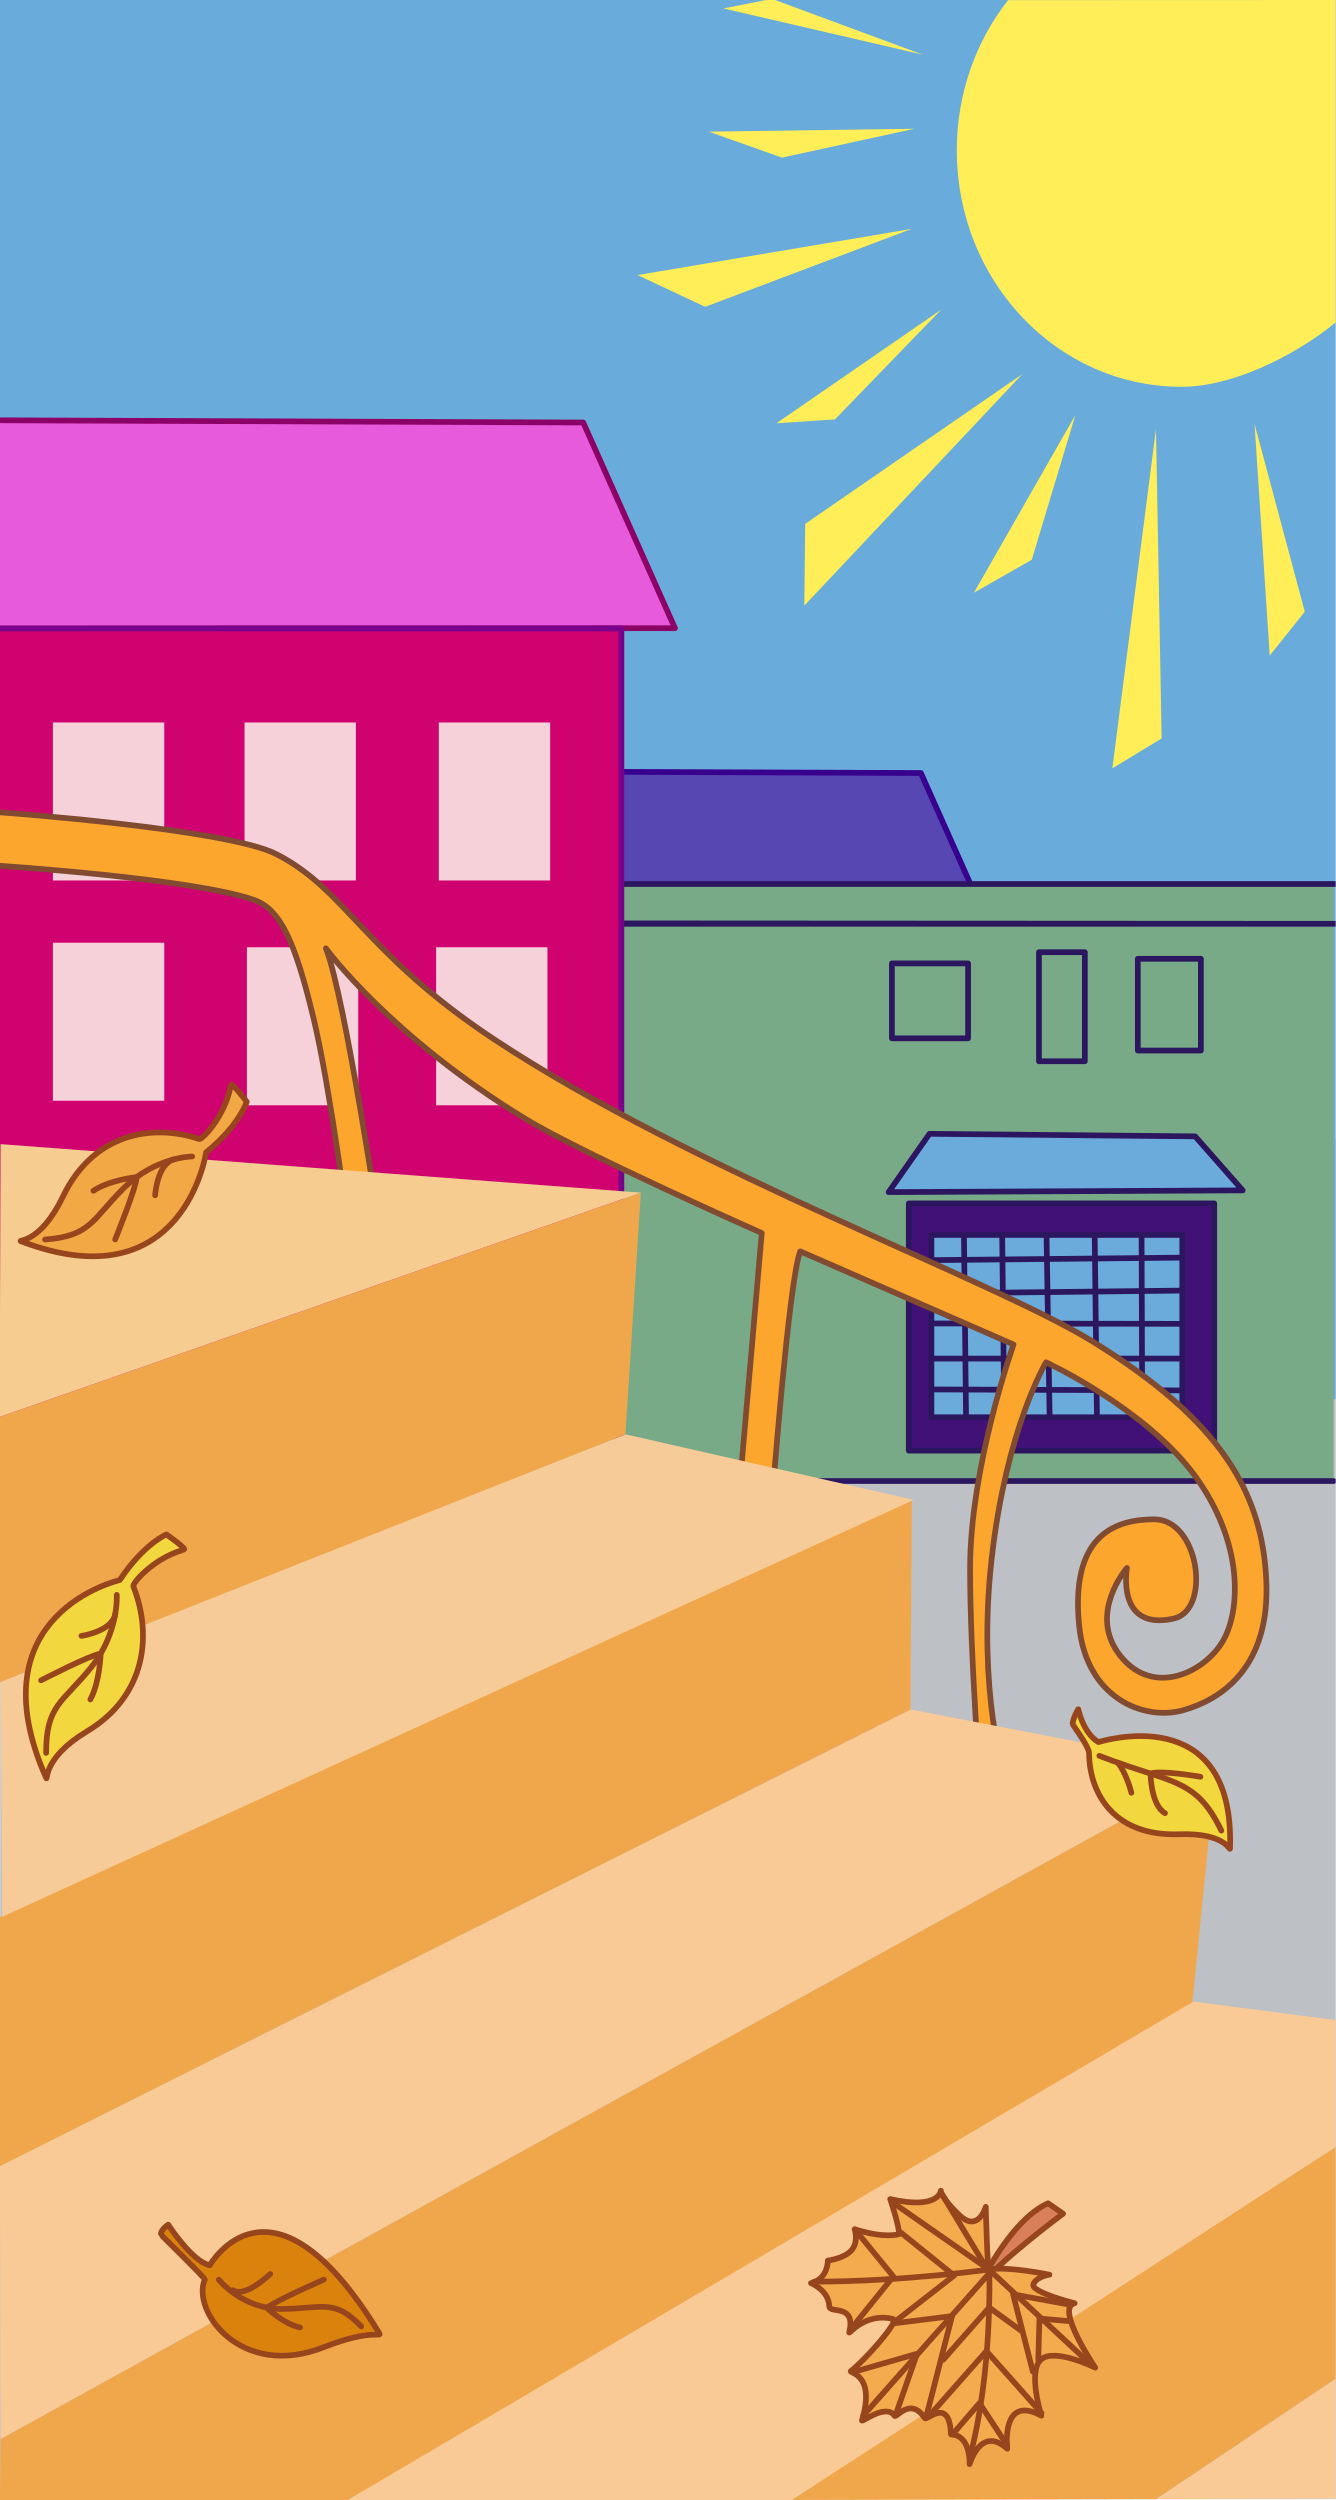
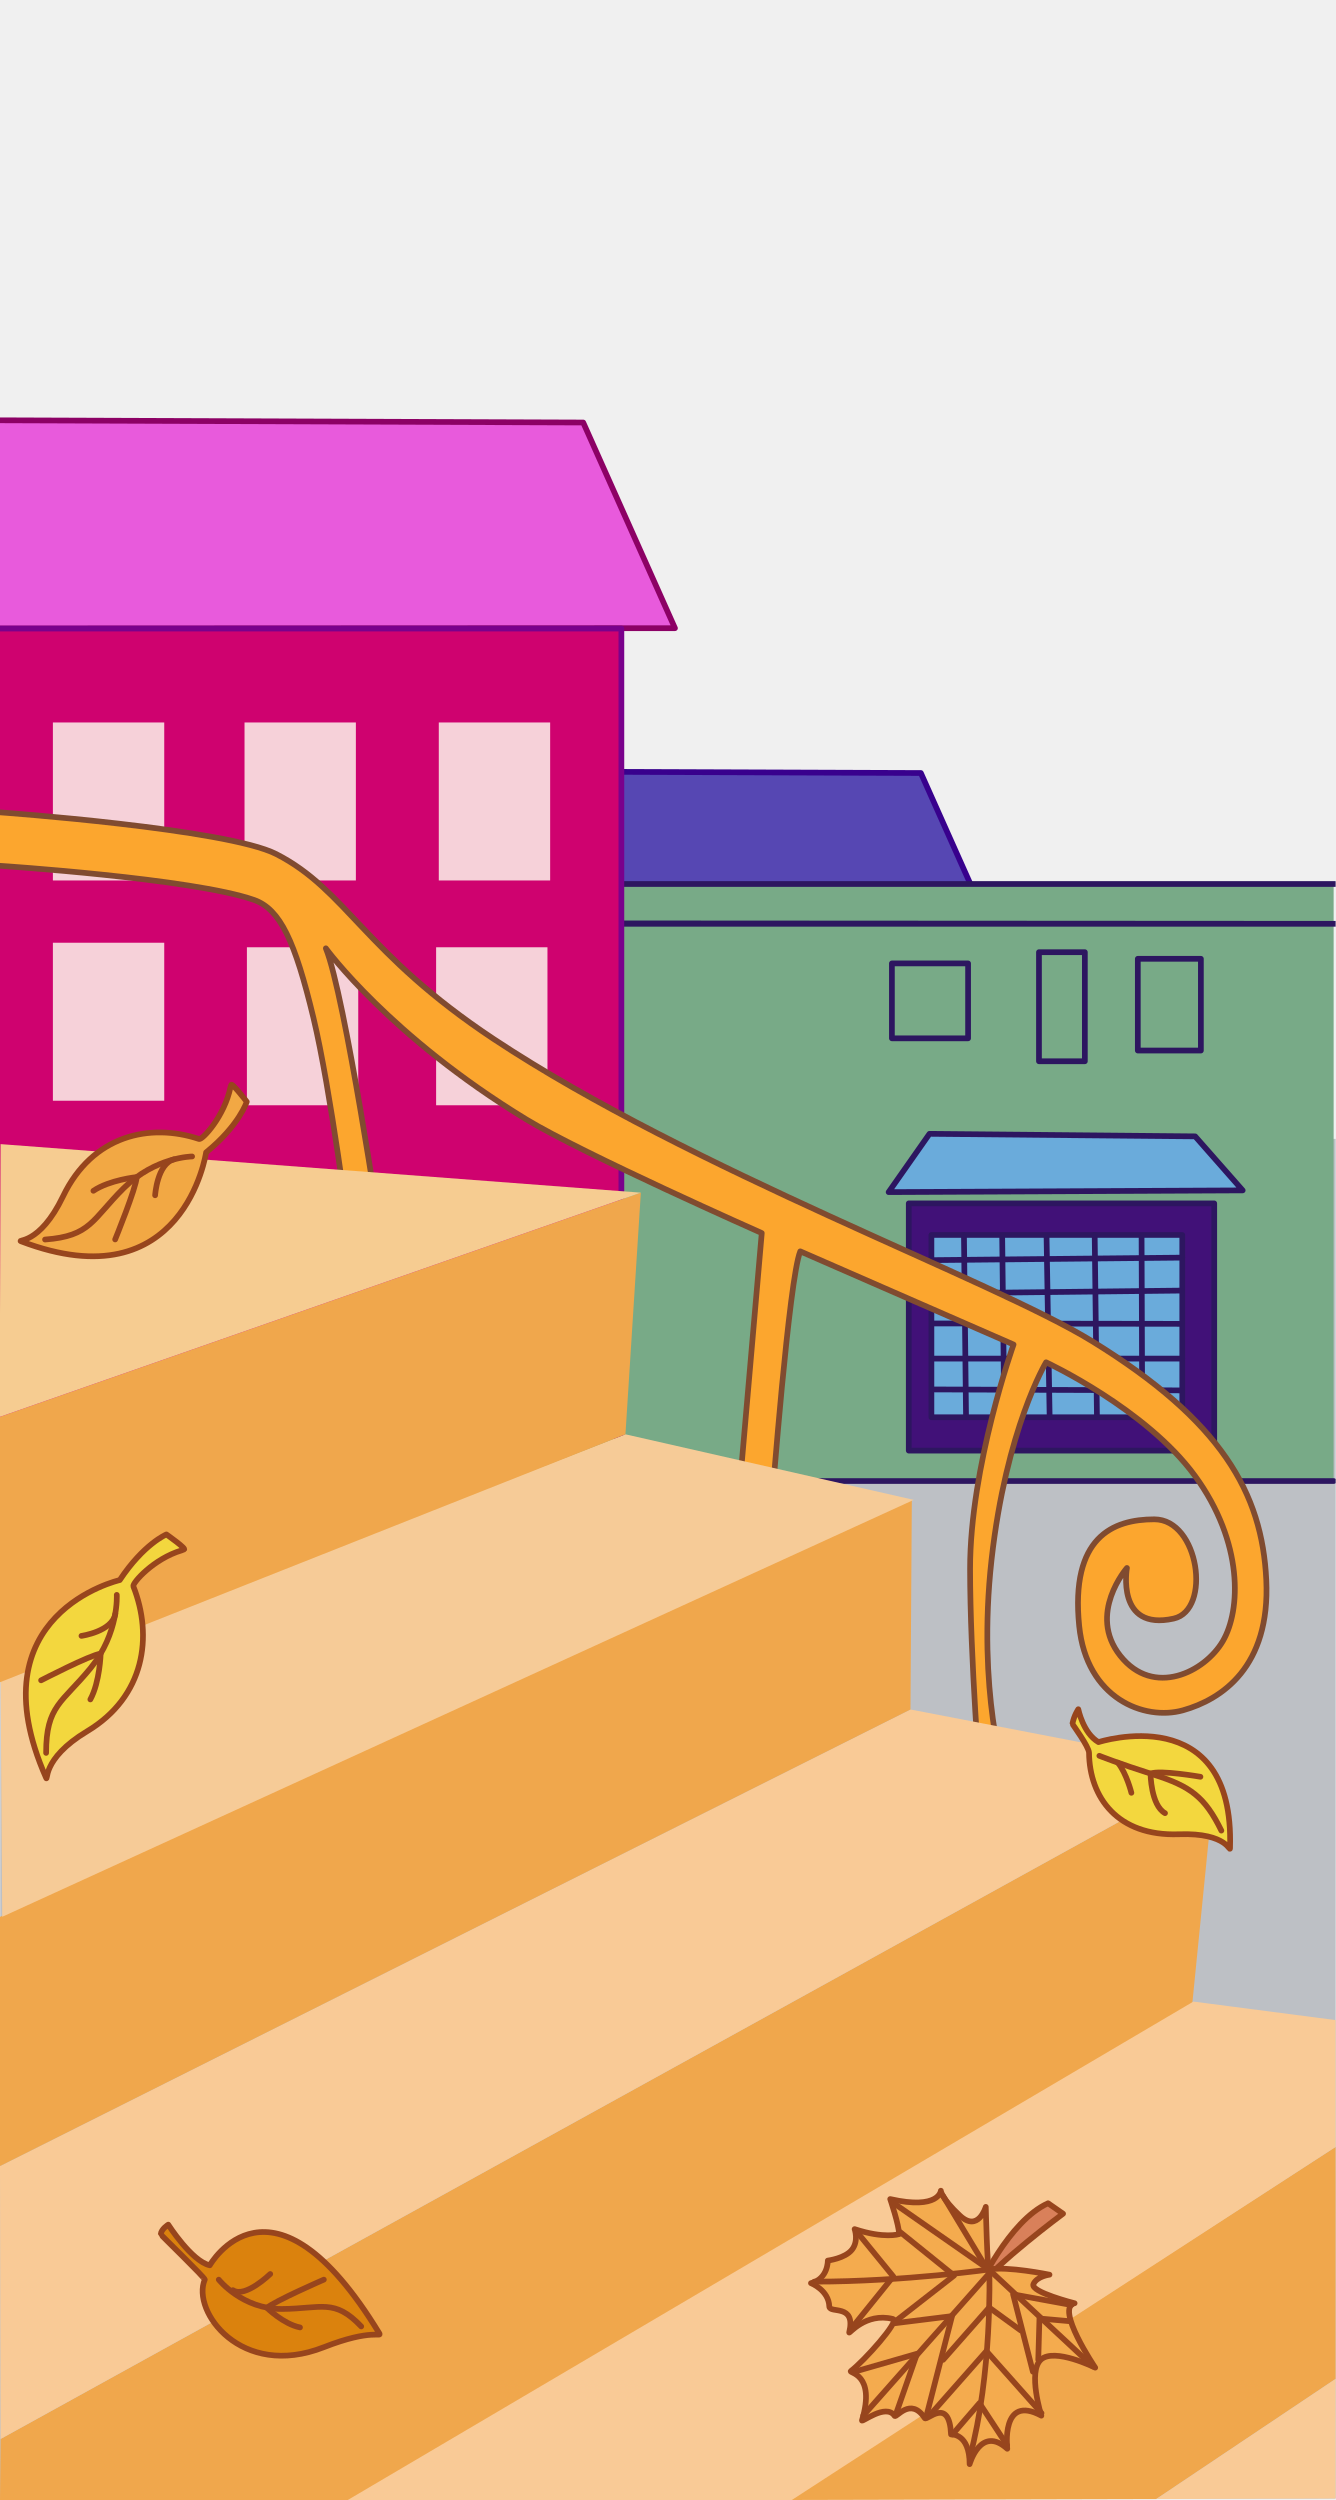
<svg xmlns="http://www.w3.org/2000/svg" width="390" height="730" viewBox="0 0 390 730" fill="none">
  <g clip-path="url(#clip0_291_1642)">
    <path d="M0 730L0.169 334.082L390.119 332.542V729.576L0 730Z" fill="#BDC0C5" />
-     <path d="M-0.102 409.566L-0 0H390V408.576L-0.102 409.566Z" fill="#69ABDB" />
-     <path d="M390 -9.76324e-05C389.949 0.328 390.23 93.934 390 94.126C381.617 101.23 362.29 112.943 344.923 112.943C308.726 112.943 279.381 82.05 279.381 43.935C279.381 27.264 284.995 11.97 294.348 0.043M235.124 152.961L298.512 109.247L234.847 176.861L235.124 152.961ZM337.543 125.277L324.807 224.365L339.202 215.621L337.543 125.277ZM314.011 121.195L284.392 173.072L301.278 163.454L314.011 121.195ZM366.329 123.818L370.757 191.432L380.998 178.612L366.329 123.818ZM274.852 90.398L243.808 122.467L226.724 123.593L274.852 90.398ZM266.229 66.826L186.154 80.314L205.904 89.589L266.229 66.826ZM267.029 37.598L228.326 46.027L206.971 38.443L267.029 37.598ZM269.432 15.958L211.244 2.466L225.39 -0.342L269.432 15.958Z" fill="#FFEE57" />
    <path d="M98.594 225.068L268.892 225.721L295.688 285.775L98.493 285.879L98.594 225.068Z" fill="#5647B3" stroke="#38018D" stroke-width="1.667" stroke-miterlimit="10" stroke-linecap="round" stroke-linejoin="round" />
    <path d="M-0.579 432.461L-0 258.131H389.421V432.461H-0.579Z" fill="#78AA87" />
    <path d="M0.904 269.753H390.328C390.328 269.753 -0.017 269.436 0.904 269.753ZM260.436 281.316H282.681V303.188H260.436V281.316ZM303.38 278.037H316.776V309.889H303.38V278.037ZM332.241 279.969H350.658V306.759H332.241V279.969Z" stroke="#2D1660" stroke-width="1.667" stroke-miterlimit="10" stroke-linecap="round" stroke-linejoin="round" />
    <path d="M265.361 351.39H354.557V423.578H265.361V351.39Z" fill="#411178" stroke="#2D1660" stroke-width="1.667" stroke-miterlimit="10" stroke-linecap="round" stroke-linejoin="round" />
    <path d="M271.969 360.612H345.224V413.847H271.969V360.612Z" fill="#6AABDB" stroke="#2D1660" stroke-width="1.667" stroke-miterlimit="10" stroke-linecap="round" stroke-linejoin="round" />
    <path d="M272.203 367.961L345.224 367.227M272.535 377.668L344.926 376.851M272.362 386.447L344.923 386.565M345.224 396.705H272.203M344.926 405.994L272.366 405.716M281.476 360.668L282.082 413.804M293.257 413.847L292.635 360.804M305.591 360.932L306.495 413.847M320.31 413.804L319.647 360.568M333.524 413.843L333.341 360.932" stroke="#2D1660" stroke-width="1.667" stroke-miterlimit="10" stroke-linecap="round" stroke-linejoin="round" />
    <path d="M259.48 348.096L362.862 347.591L348.985 331.818L271.414 331.076L259.48 348.096Z" fill="#6AABDB" stroke="#2D1660" stroke-width="1.667" stroke-miterlimit="10" stroke-linecap="round" stroke-linejoin="round" />
    <path d="M389.424 432.464H-0.579M0.904 258.133H389.844" stroke="#2D1660" stroke-width="1.667" stroke-miterlimit="10" stroke-linecap="round" stroke-linejoin="round" />
    <path d="M-8.94666e-05 122.725L170.298 123.374L197.09 183.429L-0.102 183.532" fill="#E85ADC" />
    <path d="M-8.94632e-05 122.725L170.298 123.374L197.09 183.429L-0.102 183.532" stroke="#8C0165" stroke-width="1.667" stroke-miterlimit="10" stroke-linecap="round" stroke-linejoin="round" />
    <path d="M-0.102 183.532H181.443V419.29L-0.095 419.742" fill="#CF026F" />
    <path d="M-0.102 183.532H181.443V419.29L-0.095 419.742" stroke="#7A018C" stroke-width="1.667" stroke-miterlimit="10" stroke-linecap="round" stroke-linejoin="round" />
    <path d="M15.444 210.962H47.958V257.09H15.444V210.962ZM71.402 210.962H103.915V257.09H71.402V210.962ZM72.096 276.609H104.609V322.736H72.095L72.096 276.609ZM15.444 275.279H47.958V321.406H15.444V275.279ZM128.128 210.962H160.645V257.09H128.128V210.962ZM127.346 276.609H159.859V322.736H127.345L127.346 276.609Z" fill="#F6D1D9" />
    <path d="M-0.102 252.811C-0.102 252.811 56.418 256.532 74.172 262.777C81.853 265.479 86.146 274.886 91.509 297.142C96.539 318.005 102.058 361.171 102.058 361.171L111.296 361.773C111.296 361.773 100.693 290.384 95.148 276.91C95.148 276.91 113.748 302.542 153.675 326.859C170.044 336.829 222.434 360.052 222.434 360.052L215.984 434.172L225.406 438.745C225.406 438.745 230.389 373.376 233.68 365.395L295.959 392.603C295.959 392.603 283.264 428.076 283.264 458.093C283.264 484.106 286.303 521.851 286.303 521.851L293.461 519.366C293.461 519.366 285.264 493.82 289.526 455.473C293.792 417.13 305.455 397.789 305.455 397.789C305.455 397.789 334.603 411.345 348.887 430.896C363.17 450.45 362.341 470.219 357.056 479.234C351.768 488.248 336.862 495.727 327.125 483.497C317.389 471.264 329.062 457.847 329.062 457.847C329.062 457.847 325.754 476.396 342.718 472.625C353.813 470.159 350.156 443.642 337.062 443.642C324.948 443.642 312.51 448.839 315.124 474.789C317.25 495.937 334.116 502.571 345.434 499.405C356.751 496.236 370.973 486.734 369.751 461.322C368.533 435.908 356.66 414.938 319.041 391.715C289.831 373.686 202.009 341.727 144.179 303.405C106.252 278.272 101.218 259.911 80.672 249.392C66.229 241.996 -0.095 237.202 -0.095 237.202" fill="#FCA62E" />
    <path d="M-0.102 252.811C-0.102 252.811 56.418 256.532 74.172 262.777C81.853 265.479 86.146 274.886 91.509 297.142C96.539 318.005 102.058 361.171 102.058 361.171L111.296 361.773C111.296 361.773 100.693 290.384 95.148 276.91C95.148 276.91 113.748 302.542 153.675 326.859C170.044 336.829 222.434 360.052 222.434 360.052L215.984 434.172L225.406 438.745C225.406 438.745 230.389 373.376 233.68 365.395L295.959 392.603C295.959 392.603 283.264 428.076 283.264 458.093C283.264 484.106 286.303 521.851 286.303 521.851L293.461 519.366C293.461 519.366 285.264 493.82 289.526 455.473C293.792 417.13 305.455 397.789 305.455 397.789C305.455 397.789 334.603 411.345 348.887 430.896C363.17 450.45 362.341 470.219 357.056 479.234C351.768 488.248 336.862 495.727 327.125 483.497C317.389 471.264 329.062 457.847 329.062 457.847C329.062 457.847 325.754 476.396 342.718 472.625C353.813 470.159 350.156 443.642 337.062 443.642C324.948 443.642 312.51 448.839 315.124 474.789C317.25 495.937 334.116 502.571 345.434 499.405C356.751 496.236 370.973 486.734 369.751 461.322C368.533 435.908 356.66 414.938 319.041 391.715C289.831 373.686 202.009 341.727 144.179 303.405C106.252 278.272 101.218 259.911 80.672 249.392C66.229 241.996 -0.095 237.202 -0.095 237.202" stroke="#804B30" stroke-width="1.667" stroke-miterlimit="10" stroke-linecap="round" stroke-linejoin="round" />
    <path d="M355.012 516.372L348.075 585.804L106.708 730H0L0.169 712.174L355.012 516.372ZM390 626.895V694.633L337.62 729.719L230.516 730L390 626.895Z" fill="#F0A74C" />
    <path d="M0 632.495L265.857 499.169L355.011 516.372L0.17 712.174L0 632.495ZM101.549 730L348.464 584.46L390 589.871V626.895L231.214 730H101.549Z" fill="#F9CA96" />
    <path d="M0 559.729V632.495L265.857 499.169L266.253 437.961L0 559.729Z" fill="#F0A74C" />
    <path d="M0.169 489.728L0.646 559.705L266.805 437.961L182.63 418.819L0.169 489.728Z" fill="#F6CB97" />
    <path d="M-0.102 413.744L-0 491.213L182.63 418.819L187.125 348.257L-0.102 413.744Z" fill="#F0A74C" />
    <path d="M0.169 334.082L-0.102 413.744L187.125 348.257L0.169 334.082Z" fill="#F6CC91" />
    <path d="M390 694.633L390.119 729.576L337.621 729.718L390 694.633Z" fill="#F9CA96" />
    <path d="M285.647 668.244C285.647 668.244 294.476 648.561 306.037 643.35L310.418 646.397C310.418 646.397 290.312 661.322 285.647 668.244Z" fill="#D9805A" stroke="#97451D" stroke-width="1.667" stroke-miterlimit="10" stroke-linecap="round" stroke-linejoin="round" />
    <path d="M288.786 662.71C288.282 662.813 287.845 644.399 287.845 644.399C287.845 644.399 285.668 651.996 280.248 646.92C274.828 641.841 274.727 639.681 274.727 639.681C274.727 639.681 274.249 645.366 259.939 642.122C259.939 642.122 262.525 649.718 262.525 652.363C262.525 652.363 258.222 653.767 249.546 650.897C249.546 650.897 250.806 654.352 248.771 656.91C246.732 659.474 241.722 660.083 241.722 660.083C241.722 660.083 241.837 665.433 236.799 666.674C236.799 666.674 241.997 668.705 242.155 673.492C242.226 675.671 250.037 672.527 247.965 681.06C247.796 681.751 252.664 675.121 260.758 677.139C262.85 677.659 252.285 689.433 248.456 692.345C247.67 692.941 255.832 692.976 251.692 706.742C251.435 707.591 258.73 701.623 261.225 705.434C261.716 706.185 265.86 699.702 270.052 706.104C270.631 706.991 277.219 699.605 277.699 710.845C277.699 710.845 283.129 710.407 283.129 719.524C283.129 719.524 286.366 708.025 294.122 715.037C294.122 715.037 292.138 698.925 304.071 705.373C304.071 705.373 300.023 692.552 303.95 688.994C307.88 685.437 319.8 691.347 319.8 691.347C319.8 691.347 307.958 673.814 313.784 672.544C313.784 672.544 300.75 669.265 301.755 666.963C302.758 664.657 306.452 664.204 306.452 664.204C306.452 664.204 294.017 661.637 288.786 662.71Z" fill="#F4AB4E" />
    <path d="M248.278 680.299L260.839 664.73L250.208 651.701M260.839 643.239L288.789 662.716L319.119 690.993" stroke="#97451D" stroke-width="1.667" stroke-miterlimit="10" stroke-linecap="round" stroke-linejoin="round" />
    <path d="M275.393 641.247L288.89 663.639C288.89 663.639 289.781 693.049 283.172 717.58" stroke="#97451D" stroke-width="1.667" stroke-miterlimit="10" stroke-linecap="round" stroke-linejoin="round" />
    <path d="M252.074 705.358L289.977 662.541C289.977 662.541 264.109 666.241 237.797 666.241" stroke="#97451D" stroke-width="1.667" stroke-miterlimit="10" stroke-linecap="round" stroke-linejoin="round" />
    <path d="M262.951 651.84L278.595 664.458L261.58 677.722M249.626 692.511L267.778 687.286L261.597 704.965" stroke="#97451D" stroke-width="1.667" stroke-miterlimit="10" stroke-linecap="round" stroke-linejoin="round" />
    <path d="M261.255 678.388L277.996 676.3L270.48 705.618M278.111 710.875L286.002 701.704L294.094 714.044" stroke="#97451D" stroke-width="1.667" stroke-miterlimit="10" stroke-linecap="round" stroke-linejoin="round" />
    <path d="M271.76 704.965L288.027 686.522L304.118 704.63M303.173 689.068L303.518 677.002L312.189 677.775" stroke="#97451D" stroke-width="1.667" stroke-miterlimit="10" stroke-linecap="round" stroke-linejoin="round" />
    <path d="M312.835 673.056L295.827 669.944L301.603 692.536M275.393 689.068L288.836 673.791L298.058 680.495" stroke="#97451D" stroke-width="1.667" stroke-miterlimit="10" stroke-linecap="round" stroke-linejoin="round" />
    <path d="M288.788 662.716C288.284 662.819 287.847 644.405 287.847 644.405C287.847 644.405 285.67 652.001 280.25 646.925C274.83 641.846 274.729 639.686 274.729 639.686C274.729 639.686 274.251 645.371 259.941 642.127C259.941 642.127 262.528 649.723 262.528 652.368C262.528 652.368 258.224 653.772 249.548 650.903C249.548 650.903 250.807 654.357 248.772 656.916C246.734 659.479 241.724 660.088 241.724 660.088C241.724 660.088 241.839 665.439 236.802 666.679C236.802 666.679 241.998 668.711 242.157 673.498C242.228 675.676 250.038 672.532 247.967 681.065C247.797 681.757 252.665 675.127 260.76 677.145C262.853 677.665 252.286 689.438 248.457 692.351C247.672 692.946 255.834 692.982 251.694 706.748C251.437 707.596 258.732 701.629 261.227 705.44C261.719 706.192 265.862 699.708 270.053 706.11C270.632 706.997 277.22 699.612 277.701 710.85C277.701 710.85 283.131 710.412 283.131 719.53C283.131 719.53 286.368 708.031 294.124 715.042C294.124 715.042 292.14 698.931 304.074 705.379C304.074 705.379 300.025 692.557 303.952 689C307.882 685.443 319.802 691.353 319.802 691.353C319.802 691.353 307.96 673.819 313.786 672.55C313.786 672.55 300.753 669.271 301.758 666.968C302.76 664.662 306.453 664.209 306.453 664.209C306.453 664.209 294.019 661.643 288.788 662.716Z" stroke="#97451D" stroke-width="1.667" stroke-miterlimit="10" stroke-linecap="round" stroke-linejoin="round" />
    <path d="M34.968 461.383C34.968 461.383 -7.756 471.121 13.437 519.071C14.158 520.707 11.768 513.734 25.455 505.522C42.325 495.399 44.684 477.776 38.939 463.219C38.57 462.285 44.857 455.116 53.09 452.693C53.317 452.622 53.493 452.479 53.663 452.472C54.824 452.422 48.588 448.055 48.588 448.055C48.588 448.055 41.976 450.796 34.968 461.383Z" fill="#F3D73E" stroke="#97451D" stroke-width="1.667" stroke-miterlimit="10" stroke-linecap="round" stroke-linejoin="round" />
    <path d="M34.095 465.703C34.095 465.703 34.789 476.853 26.471 487.054C18.149 497.256 13.467 497.965 13.467 511.849" stroke="#97451D" stroke-width="1.667" stroke-miterlimit="10" stroke-linecap="round" stroke-linejoin="round" />
    <path d="M12.002 490.654C12.002 490.654 26.424 483.187 29.389 482.87C29.389 482.87 29.172 491.111 26.383 496.236M23.79 477.676C23.79 477.676 32.741 476.422 33.679 471.239" stroke="#97451D" stroke-width="1.667" stroke-miterlimit="10" stroke-linecap="round" stroke-linejoin="round" />
    <path d="M60.183 336.498C60.183 336.498 53.744 380.569 6.219 362.486C4.601 361.87 11.463 363.798 18.417 349.312C26.992 331.461 43.763 327.804 58.145 332.595C59.072 332.901 65.529 326.004 67.296 317.474C67.346 317.236 67.479 317.05 67.472 316.875C67.438 315.688 72.056 321.709 72.056 321.709C72.056 321.709 69.879 328.627 60.183 336.498H60.183Z" fill="#F2A844" stroke="#97451D" stroke-width="1.667" stroke-miterlimit="10" stroke-linecap="round" stroke-linejoin="round" />
    <path d="M56.093 337.692C56.093 337.692 45.331 337.785 36.092 346.967C26.857 356.149 26.495 360.95 13.156 361.944" stroke="#97451D" stroke-width="1.667" stroke-miterlimit="10" stroke-linecap="round" stroke-linejoin="round" />
    <path d="M33.624 361.916C33.624 361.916 39.813 346.742 39.918 343.705C39.918 343.705 32.01 344.514 27.276 347.712M45.294 349.02C45.294 349.02 45.886 339.841 50.806 338.522" stroke="#97451D" stroke-width="1.667" stroke-miterlimit="10" stroke-linecap="round" stroke-linejoin="round" />
    <path d="M320.753 508.702C320.753 508.702 360.6 495.809 359.168 539.645C359.118 541.138 358.738 535.086 344.201 535.603C326.289 536.237 318.153 524.831 318.001 511.846C317.978 509.967 313.116 503.515 313.147 503.344C313.641 500.831 314.863 499.095 314.863 499.095C314.863 499.095 316.241 506.064 320.753 508.702Z" fill="#F3D73E" stroke="#97451D" stroke-width="1.667" stroke-miterlimit="10" stroke-linecap="round" stroke-linejoin="round" />
    <path d="M321.008 512.694C321.008 512.694 326.313 514.84 336.963 518.222C347.61 521.601 351.815 524.688 356.636 534.537" stroke="#97451D" stroke-width="1.667" stroke-miterlimit="10" stroke-linecap="round" stroke-linejoin="round" />
    <path d="M350.525 518.821C350.525 518.821 338.599 516.75 335.954 517.898C335.954 517.898 336.029 527.101 340.186 529.443M330.365 523.498C330.365 523.498 329.011 517.941 326.415 514.697" stroke="#97451D" stroke-width="1.667" stroke-miterlimit="10" stroke-linecap="round" stroke-linejoin="round" />
    <path d="M61.256 661.465C61.256 661.465 79.264 629.591 110.742 681.304C111.544 682.624 108.703 679.836 94.559 685.386C70.394 694.864 55.857 674.824 59.801 665.653C59.993 665.207 46.929 652.596 46.943 652.418C47.051 650.892 49.13 649.595 49.13 649.595C49.13 649.595 55.972 660.309 61.256 661.465Z" fill="#DB820D" stroke="#97451D" stroke-width="1.667" stroke-miterlimit="10" stroke-linecap="round" stroke-linejoin="round" />
    <path d="M63.88 665.656C63.88 665.656 70.763 674.325 82.364 674.222C93.963 674.118 97.653 671.081 105.477 679.319" stroke="#97451D" stroke-width="1.667" stroke-miterlimit="10" stroke-linecap="round" stroke-linejoin="round" />
    <path d="M94.559 665.656C94.559 665.656 80.218 671.891 77.95 673.894C77.95 673.894 82.751 678.628 87.599 679.608M78.908 664.01C78.908 664.01 71.603 671.124 68.024 668.736" stroke="#97451D" stroke-width="1.667" stroke-miterlimit="10" stroke-linecap="round" stroke-linejoin="round" />
  </g>
  <defs>
    <clipPath id="clip0_291_1642">
      <rect width="390" height="730" fill="white" />
    </clipPath>
  </defs>
</svg>
